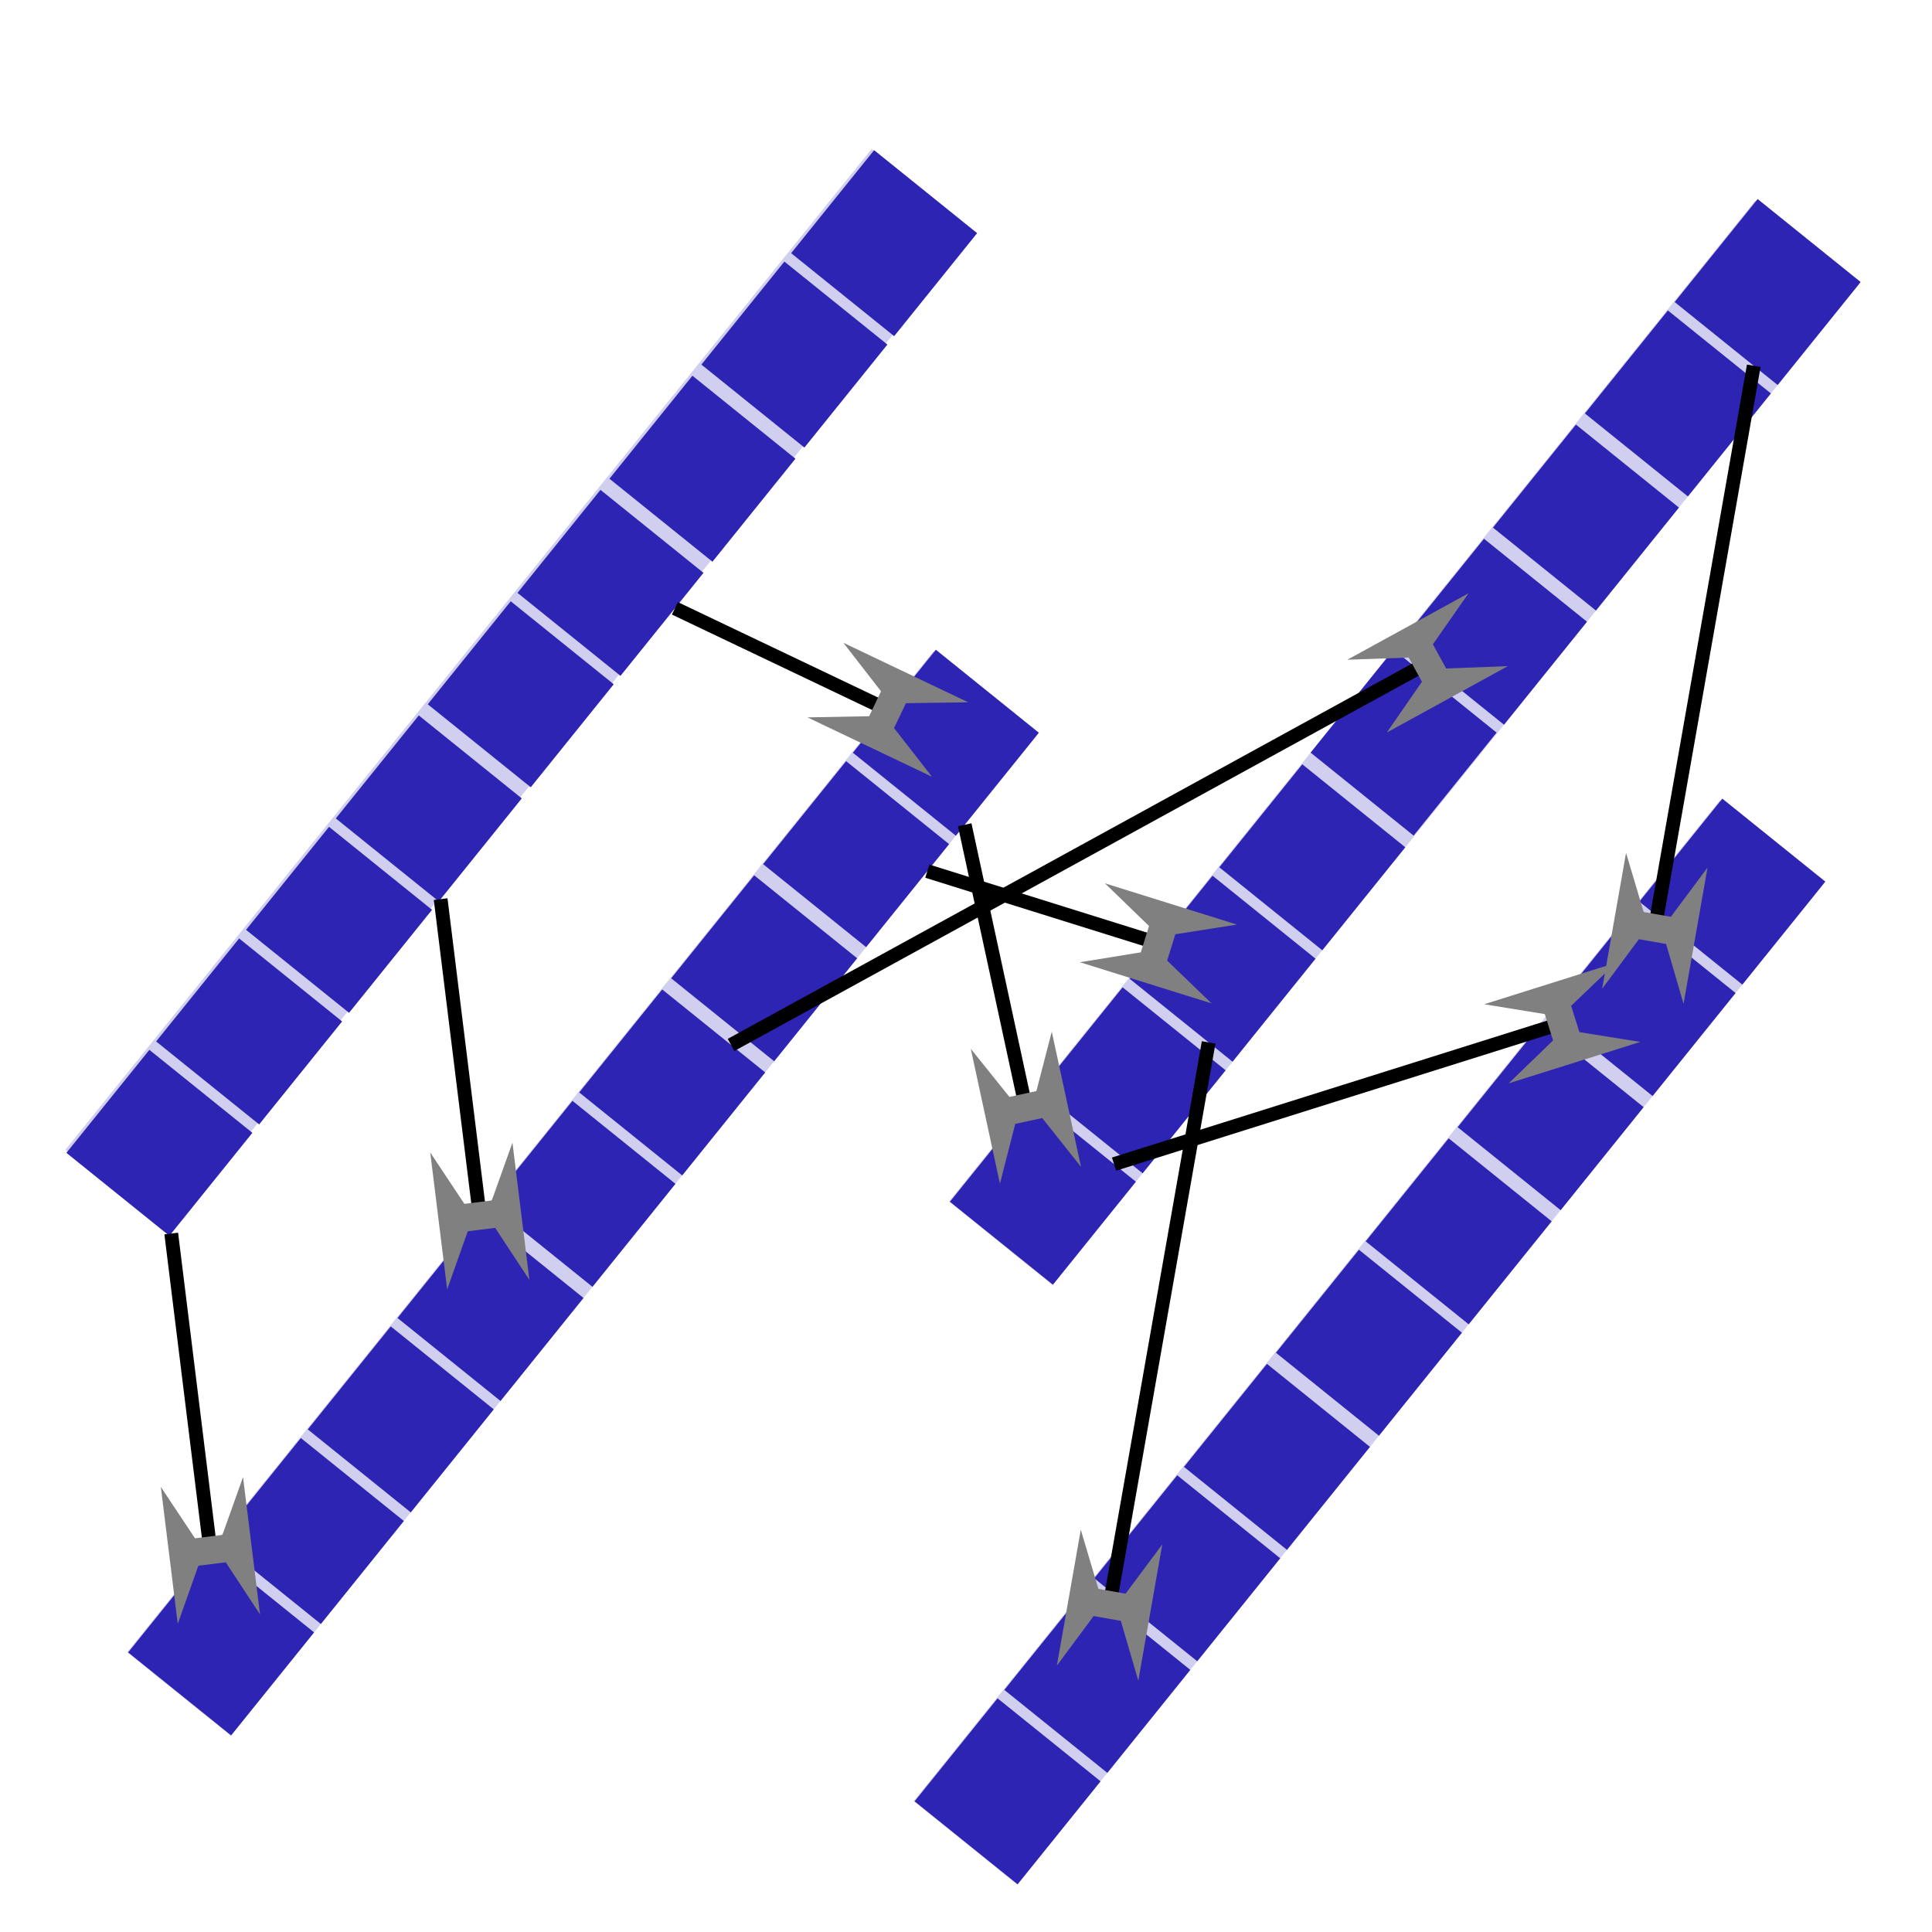
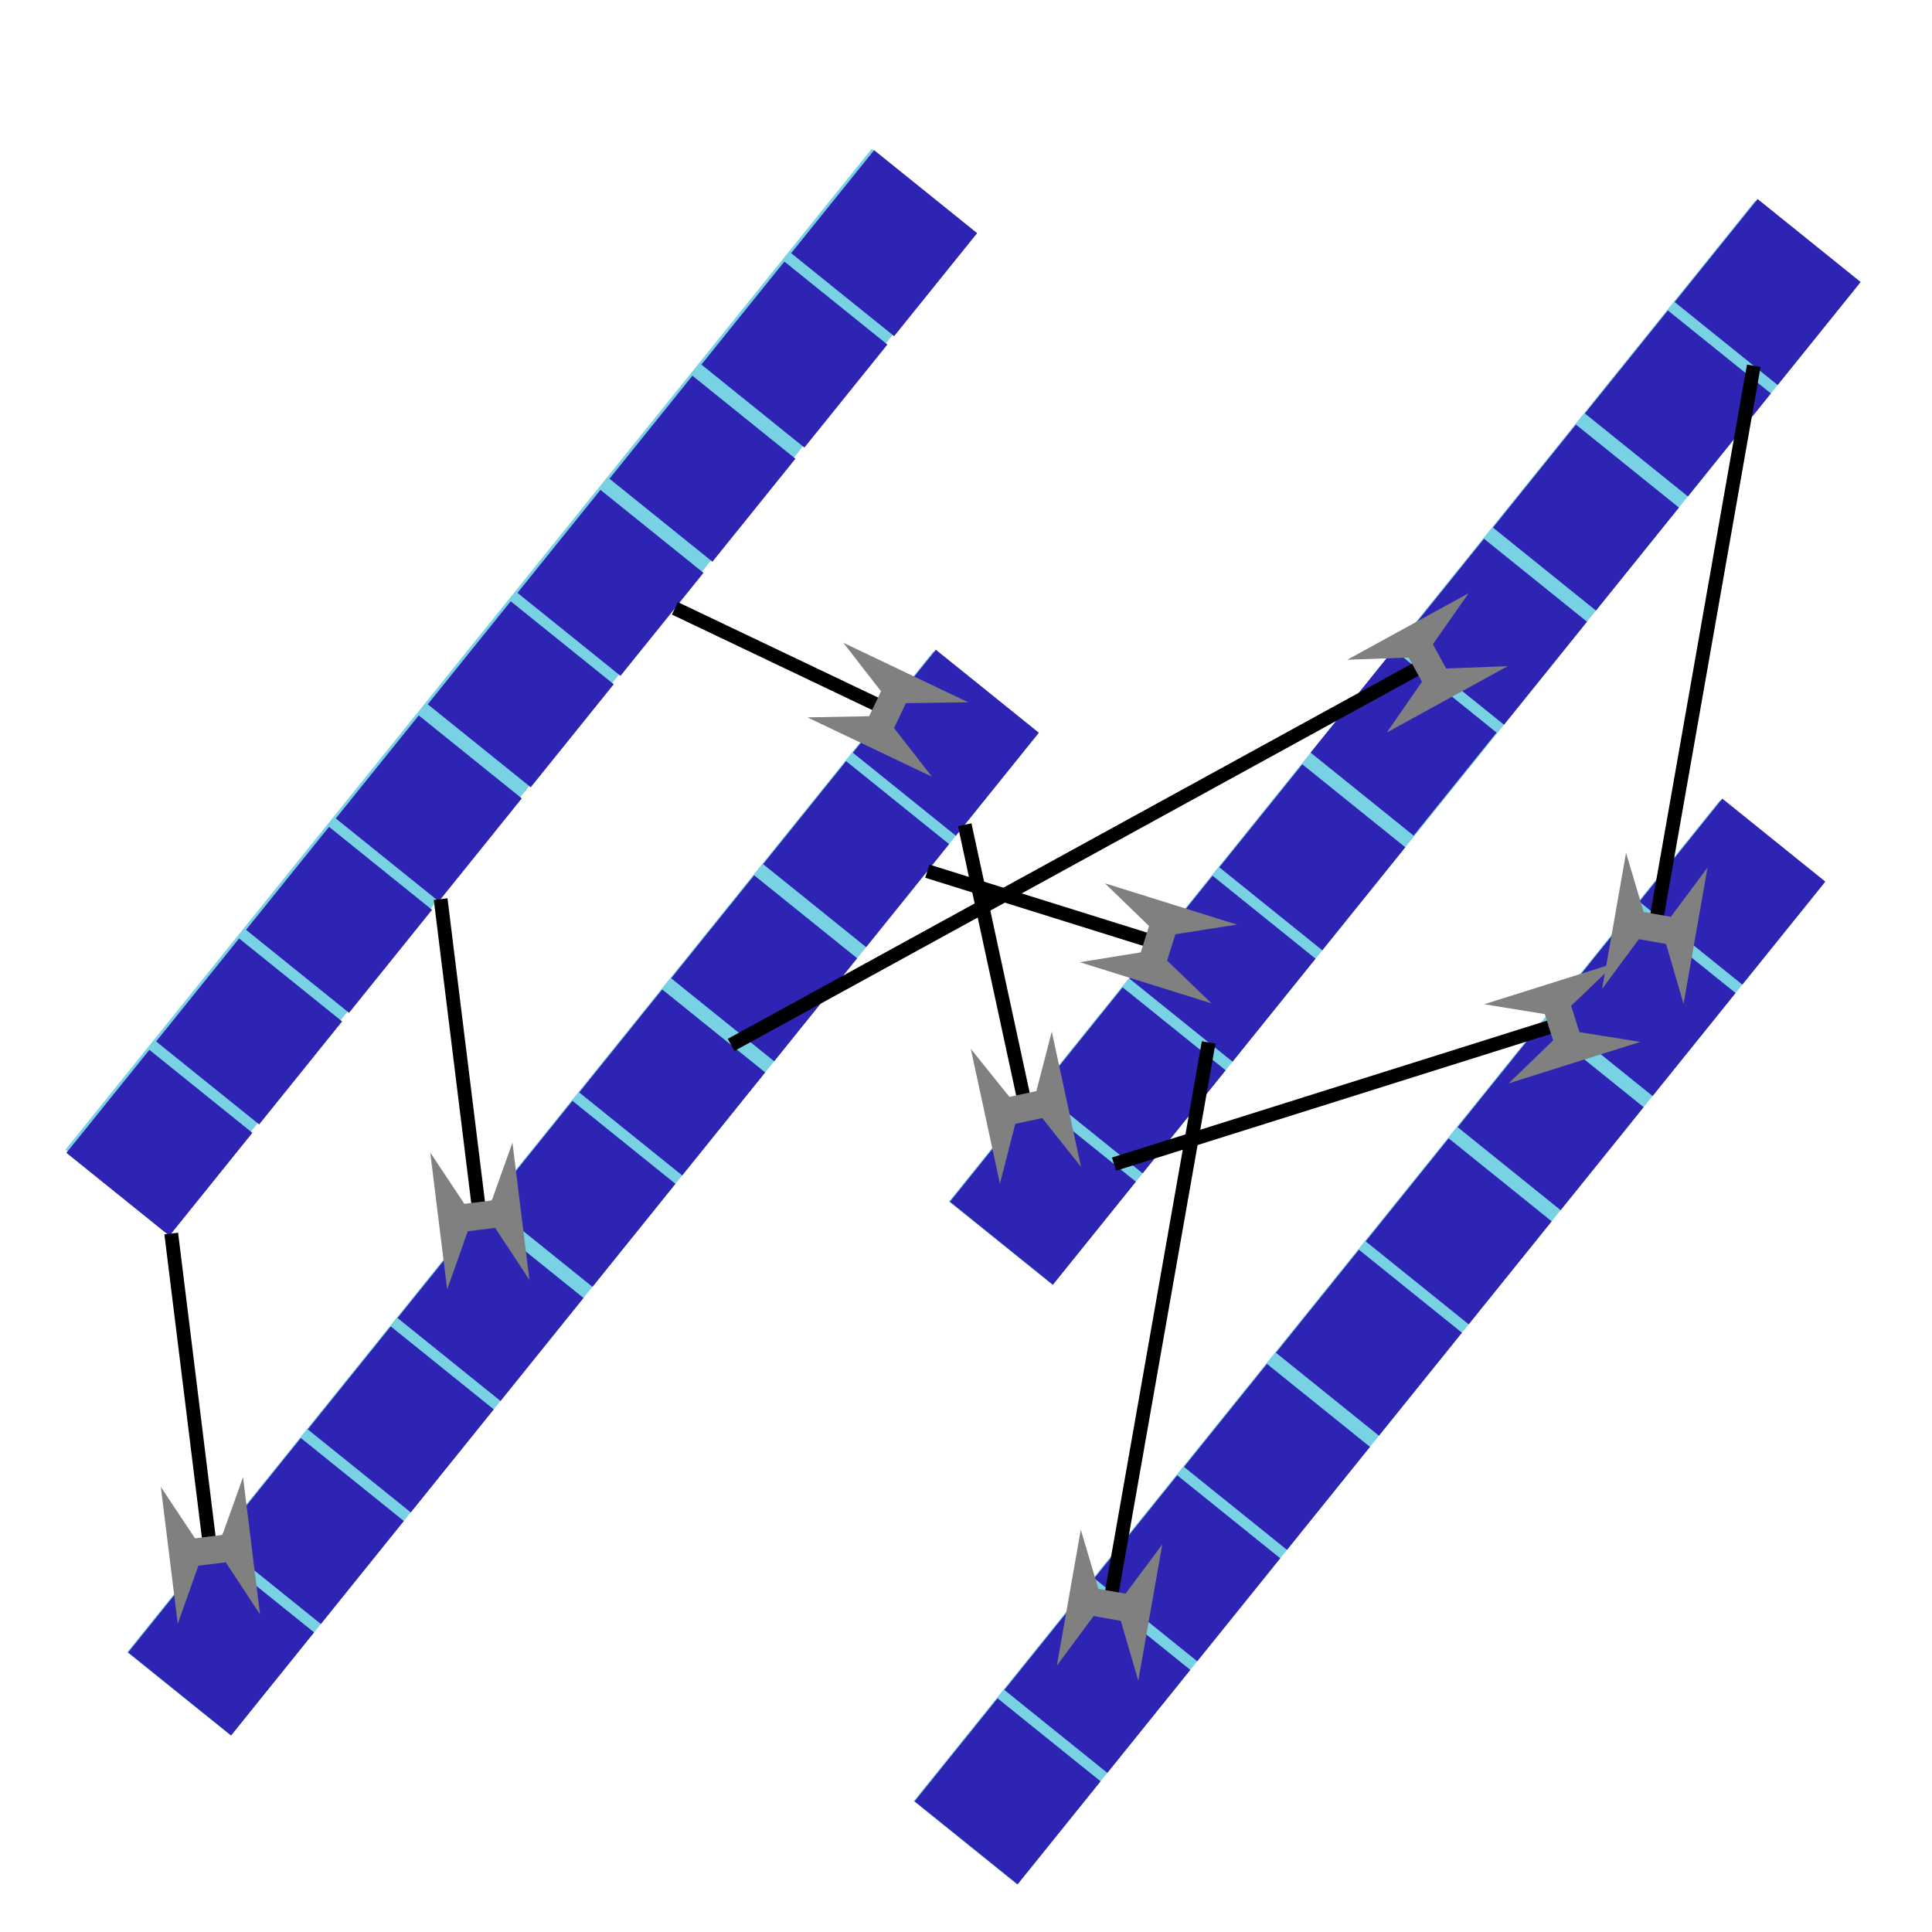
<svg xmlns="http://www.w3.org/2000/svg" width="140mm" height="140mm" viewBox="0 0 140 140" version="1.1" id="svg5">
  <defs id="defs2">
    <marker style="overflow:visible" orient="auto" refY="0" refX="0" id="RazorWire" markerWidth="10.05" markerHeight="6" viewBox="0 0 10.05 6" preserveAspectRatio="xMidYMid">
      <path d="M -1,-1 V 1 L -5,3 H 5 L 1,1 V -1 L 5.05,-3 H -4.975 Z" style="fill:#808080;fill-opacity:1;fill-rule:evenodd;stroke:none;stroke-width:0.8" id="path234" />
    </marker>
    <marker style="overflow:visible" orient="auto" refY="0" refX="0" id="marker8453" markerWidth="10.05" markerHeight="6" viewBox="0 0 10.05 6" preserveAspectRatio="xMidYMid">
      <path d="M -1,-1 V 1 L -5,3 H 5 L 1,1 V -1 L 5.05,-3 H -4.975 Z" style="fill:#808080;fill-opacity:1;fill-rule:evenodd;stroke:none;stroke-width:0.8" id="path8451" />
    </marker>
  </defs>
  <g id="layer1" transform="translate(-30.29609,-77.50959)">
-     <rect style="fill:#2d24b4;fill-opacity:0.218;stroke:#000000;stroke-width:0.849;stroke-linecap:square;stroke-linejoin:bevel;stroke-miterlimit:2.7;stroke-dasharray:0.849, 0.849;stroke-dashoffset:0.085;stroke-opacity:0;paint-order:fill markers stroke;stop-color:#000000" id="rect234-2" width="93.127" height="9.646" x="-103.254" y="128.174" transform="rotate(-51.14609)" />
+     <rect style="fill:#79d2e4;fill-opacity:1;stroke:#000000;stroke-width:0.849;stroke-linecap:square;stroke-linejoin:bevel;stroke-miterlimit:2.7;stroke-dasharray:0.849, 0.849;stroke-dashoffset:0.085;stroke-opacity:0;paint-order:fill markers stroke;stop-color:#000000" id="rect234-2" width="93.127" height="9.646" x="-103.254" y="128.174" transform="rotate(-51.14609)" />
    <rect style="fill:#2d24b4;fill-opacity:1;stroke:#000000;stroke-width:2.415;stroke-linecap:square;stroke-linejoin:bevel;stroke-miterlimit:2.7;stroke-dasharray:2.415, 2.415;stroke-dashoffset:0.242;stroke-opacity:0;paint-order:fill markers stroke;stop-color:#000000" id="rect236-37" width="9.585" height="9.585" x="93.808" y="128.372" transform="matrix(-0.6273369,0.778748,0.778748,0.6273369,0,0)" />
    <rect style="fill:#2d24b4;fill-opacity:1;stroke:#000000;stroke-width:2.415;stroke-linecap:square;stroke-linejoin:bevel;stroke-miterlimit:2.7;stroke-dasharray:2.415, 2.415;stroke-dashoffset:0.242;stroke-opacity:0;paint-order:fill markers stroke;stop-color:#000000" id="rect236-6-5" width="9.585" height="9.585" x="83.442" y="128.372" transform="matrix(-0.6273369,0.778748,0.778748,0.6273369,0,0)" />
    <rect style="fill:#2d24b4;fill-opacity:1;stroke:#000000;stroke-width:2.415;stroke-linecap:square;stroke-linejoin:bevel;stroke-miterlimit:2.7;stroke-dasharray:2.415, 2.415;stroke-dashoffset:0.242;stroke-opacity:0;paint-order:fill markers stroke;stop-color:#000000" id="rect236-2-9" width="9.585" height="9.585" x="73.056" y="128.372" transform="matrix(-0.6273369,0.778748,0.778748,0.6273369,0,0)" />
    <rect style="fill:#2d24b4;fill-opacity:1;stroke:#000000;stroke-width:2.415;stroke-linecap:square;stroke-linejoin:bevel;stroke-miterlimit:2.7;stroke-dasharray:2.415, 2.415;stroke-dashoffset:0.242;stroke-opacity:0;paint-order:fill markers stroke;stop-color:#000000" id="rect236-6-9-22" width="9.585" height="9.585" x="62.689" y="128.372" transform="matrix(-0.6273369,0.778748,0.778748,0.6273369,0,0)" />
    <rect style="fill:#2d24b4;fill-opacity:1;stroke:#000000;stroke-width:2.415;stroke-linecap:square;stroke-linejoin:bevel;stroke-miterlimit:2.7;stroke-dasharray:2.415, 2.415;stroke-dashoffset:0.242;stroke-opacity:0;paint-order:fill markers stroke;stop-color:#000000" id="rect236-2-1-8" width="9.585" height="9.585" x="52.068" y="128.372" transform="matrix(-0.6273369,0.778748,0.778748,0.6273369,0,0)" />
    <rect style="fill:#2d24b4;fill-opacity:1;stroke:#000000;stroke-width:2.415;stroke-linecap:square;stroke-linejoin:bevel;stroke-miterlimit:2.7;stroke-dasharray:2.415, 2.415;stroke-dashoffset:0.242;stroke-opacity:0;paint-order:fill markers stroke;stop-color:#000000" id="rect236-6-9-2-97" width="9.585" height="9.585" x="41.701" y="128.372" transform="matrix(-0.6273369,0.778748,0.778748,0.6273369,0,0)" />
    <rect style="fill:#2d24b4;fill-opacity:1;stroke:#000000;stroke-width:2.415;stroke-linecap:square;stroke-linejoin:bevel;stroke-miterlimit:2.7;stroke-dasharray:2.415, 2.415;stroke-dashoffset:0.242;stroke-opacity:0;paint-order:fill markers stroke;stop-color:#000000" id="rect236-6-9-7-3" width="9.585" height="9.585" x="31.08" y="128.372" transform="matrix(-0.6273369,0.778748,0.778748,0.6273369,0,0)" />
    <rect style="fill:#2d24b4;fill-opacity:1;stroke:#000000;stroke-width:2.415;stroke-linecap:square;stroke-linejoin:bevel;stroke-miterlimit:2.7;stroke-dasharray:2.415, 2.415;stroke-dashoffset:0.242;stroke-opacity:0;paint-order:fill markers stroke;stop-color:#000000" id="rect236-2-1-0-6" width="9.585" height="9.585" x="20.458" y="128.372" transform="matrix(-0.6273369,0.778748,0.778748,0.6273369,0,0)" />
    <rect style="fill:#2d24b4;fill-opacity:1;stroke:#000000;stroke-width:2.415;stroke-linecap:square;stroke-linejoin:bevel;stroke-miterlimit:2.7;stroke-dasharray:2.415, 2.415;stroke-dashoffset:0.242;stroke-opacity:0;paint-order:fill markers stroke;stop-color:#000000" id="rect236-6-9-2-9-1" width="9.585" height="9.585" x="10.092" y="128.372" transform="matrix(-0.6273369,0.778748,0.778748,0.6273369,0,0)" />
-     <rect style="fill:#2d24b4;fill-opacity:0.218;stroke:#000000;stroke-width:0.849;stroke-linecap:square;stroke-linejoin:bevel;stroke-miterlimit:2.7;stroke-dasharray:0.849, 0.849;stroke-dashoffset:0.085;stroke-opacity:0;paint-order:fill markers stroke;stop-color:#000000" id="rect234-2-3" width="93.127" height="9.646" x="-128.809" y="154.503" transform="rotate(-51.14609)" />
+     <rect style="fill:#79d2e4;fill-opacity:1;stroke:#000000;stroke-width:0.849;stroke-linecap:square;stroke-linejoin:bevel;stroke-miterlimit:2.7;stroke-dasharray:0.849, 0.849;stroke-dashoffset:0.085;stroke-opacity:0;paint-order:fill markers stroke;stop-color:#000000" id="rect234-2-3" width="93.127" height="9.646" x="-128.809" y="154.503" transform="rotate(-51.14609)" />
    <rect style="fill:#2d24b4;fill-opacity:1;stroke:#000000;stroke-width:2.415;stroke-linecap:square;stroke-linejoin:bevel;stroke-miterlimit:2.7;stroke-dasharray:2.415, 2.415;stroke-dashoffset:0.242;stroke-opacity:0;paint-order:fill markers stroke;stop-color:#000000" id="rect236-37-6" width="9.585" height="9.585" x="119.194" y="154.565" transform="matrix(-0.6273369,0.778748,0.778748,0.6273369,0,0)" />
    <rect style="fill:#2d24b4;fill-opacity:1;stroke:#000000;stroke-width:2.415;stroke-linecap:square;stroke-linejoin:bevel;stroke-miterlimit:2.7;stroke-dasharray:2.415, 2.415;stroke-dashoffset:0.242;stroke-opacity:0;paint-order:fill markers stroke;stop-color:#000000" id="rect236-6-5-1" width="9.585" height="9.585" x="108.827" y="154.565" transform="matrix(-0.6273369,0.778748,0.778748,0.6273369,0,0)" />
    <rect style="fill:#2d24b4;fill-opacity:1;stroke:#000000;stroke-width:2.415;stroke-linecap:square;stroke-linejoin:bevel;stroke-miterlimit:2.7;stroke-dasharray:2.415, 2.415;stroke-dashoffset:0.242;stroke-opacity:0;paint-order:fill markers stroke;stop-color:#000000" id="rect236-2-9-0" width="9.585" height="9.585" x="98.441" y="154.565" transform="matrix(-0.6273369,0.778748,0.778748,0.6273369,0,0)" />
    <rect style="fill:#2d24b4;fill-opacity:1;stroke:#000000;stroke-width:2.415;stroke-linecap:square;stroke-linejoin:bevel;stroke-miterlimit:2.7;stroke-dasharray:2.415, 2.415;stroke-dashoffset:0.242;stroke-opacity:0;paint-order:fill markers stroke;stop-color:#000000" id="rect236-6-9-22-6" width="9.585" height="9.585" x="88.075" y="154.565" transform="matrix(-0.6273369,0.778748,0.778748,0.6273369,0,0)" />
    <rect style="fill:#2d24b4;fill-opacity:1;stroke:#000000;stroke-width:2.415;stroke-linecap:square;stroke-linejoin:bevel;stroke-miterlimit:2.7;stroke-dasharray:2.415, 2.415;stroke-dashoffset:0.242;stroke-opacity:0;paint-order:fill markers stroke;stop-color:#000000" id="rect236-2-1-8-3" width="9.585" height="9.585" x="77.453" y="154.565" transform="matrix(-0.6273369,0.778748,0.778748,0.6273369,0,0)" />
    <rect style="fill:#2d24b4;fill-opacity:1;stroke:#000000;stroke-width:2.415;stroke-linecap:square;stroke-linejoin:bevel;stroke-miterlimit:2.7;stroke-dasharray:2.415, 2.415;stroke-dashoffset:0.242;stroke-opacity:0;paint-order:fill markers stroke;stop-color:#000000" id="rect236-6-9-2-97-2" width="9.585" height="9.585" x="67.087" y="154.565" transform="matrix(-0.6273369,0.778748,0.778748,0.6273369,0,0)" />
    <rect style="fill:#2d24b4;fill-opacity:1;stroke:#000000;stroke-width:2.415;stroke-linecap:square;stroke-linejoin:bevel;stroke-miterlimit:2.7;stroke-dasharray:2.415, 2.415;stroke-dashoffset:0.242;stroke-opacity:0;paint-order:fill markers stroke;stop-color:#000000" id="rect236-6-9-7-3-0" width="9.585" height="9.585" x="56.465" y="154.565" transform="matrix(-0.6273369,0.778748,0.778748,0.6273369,0,0)" />
    <rect style="fill:#2d24b4;fill-opacity:1;stroke:#000000;stroke-width:2.415;stroke-linecap:square;stroke-linejoin:bevel;stroke-miterlimit:2.7;stroke-dasharray:2.415, 2.415;stroke-dashoffset:0.242;stroke-opacity:0;paint-order:fill markers stroke;stop-color:#000000" id="rect236-2-1-0-6-6" width="9.585" height="9.585" x="45.844" y="154.565" transform="matrix(-0.6273369,0.778748,0.778748,0.6273369,0,0)" />
    <rect style="fill:#2d24b4;fill-opacity:1;stroke:#000000;stroke-width:2.415;stroke-linecap:square;stroke-linejoin:bevel;stroke-miterlimit:2.7;stroke-dasharray:2.415, 2.415;stroke-dashoffset:0.242;stroke-opacity:0;paint-order:fill markers stroke;stop-color:#000000" id="rect236-6-9-2-9-1-1" width="9.585" height="9.585" x="35.477" y="154.565" transform="matrix(-0.6273369,0.778748,0.778748,0.6273369,0,0)" />
-     <rect style="fill:#2d24b4;fill-opacity:0.218;stroke:#000000;stroke-width:0.849;stroke-linecap:square;stroke-linejoin:bevel;stroke-miterlimit:2.7;stroke-dasharray:0.849, 0.849;stroke-dashoffset:0.085;stroke-opacity:0;paint-order:fill markers stroke;stop-color:#000000" id="rect234-2-5" width="93.127" height="9.646" x="-66.018" y="180.39" transform="rotate(-51.14609)" />
+     <rect style="fill:#79d2e4;fill-opacity:1;stroke:#000000;stroke-width:0.849;stroke-linecap:square;stroke-linejoin:bevel;stroke-miterlimit:2.7;stroke-dasharray:0.849, 0.849;stroke-dashoffset:0.085;stroke-opacity:0;paint-order:fill markers stroke;stop-color:#000000" id="rect234-2-5" width="93.127" height="9.646" x="-66.018" y="180.39" transform="rotate(-51.14609)" />
    <rect style="fill:#2d24b4;fill-opacity:1;stroke:#000000;stroke-width:2.415;stroke-linecap:square;stroke-linejoin:bevel;stroke-miterlimit:2.7;stroke-dasharray:2.415, 2.415;stroke-dashoffset:0.242;stroke-opacity:0;paint-order:fill markers stroke;stop-color:#000000" id="rect236-37-5" width="9.585" height="9.585" x="56.403" y="180.451" transform="matrix(-0.6273369,0.778748,0.778748,0.6273369,0,0)" />
    <rect style="fill:#2d24b4;fill-opacity:1;stroke:#000000;stroke-width:2.415;stroke-linecap:square;stroke-linejoin:bevel;stroke-miterlimit:2.7;stroke-dasharray:2.415, 2.415;stroke-dashoffset:0.242;stroke-opacity:0;paint-order:fill markers stroke;stop-color:#000000" id="rect236-6-5-4" width="9.585" height="9.585" x="46.037" y="180.451" transform="matrix(-0.6273369,0.778748,0.778748,0.6273369,0,0)" />
    <rect style="fill:#2d24b4;fill-opacity:1;stroke:#000000;stroke-width:2.415;stroke-linecap:square;stroke-linejoin:bevel;stroke-miterlimit:2.7;stroke-dasharray:2.415, 2.415;stroke-dashoffset:0.242;stroke-opacity:0;paint-order:fill markers stroke;stop-color:#000000" id="rect236-2-9-7" width="9.585" height="9.585" x="35.651" y="180.451" transform="matrix(-0.6273369,0.778748,0.778748,0.6273369,0,0)" />
    <rect style="fill:#2d24b4;fill-opacity:1;stroke:#000000;stroke-width:2.415;stroke-linecap:square;stroke-linejoin:bevel;stroke-miterlimit:2.7;stroke-dasharray:2.415, 2.415;stroke-dashoffset:0.242;stroke-opacity:0;paint-order:fill markers stroke;stop-color:#000000" id="rect236-6-9-22-65" width="9.585" height="9.585" x="25.284" y="180.451" transform="matrix(-0.6273369,0.778748,0.778748,0.6273369,0,0)" />
    <rect style="fill:#2d24b4;fill-opacity:1;stroke:#000000;stroke-width:2.415;stroke-linecap:square;stroke-linejoin:bevel;stroke-miterlimit:2.7;stroke-dasharray:2.415, 2.415;stroke-dashoffset:0.242;stroke-opacity:0;paint-order:fill markers stroke;stop-color:#000000" id="rect236-2-1-8-6" width="9.585" height="9.585" x="14.662" y="180.39" transform="matrix(-0.6273369,0.778748,0.778748,0.6273369,0,0)" />
    <rect style="fill:#2d24b4;fill-opacity:1;stroke:#000000;stroke-width:2.415;stroke-linecap:square;stroke-linejoin:bevel;stroke-miterlimit:2.7;stroke-dasharray:2.415, 2.415;stroke-dashoffset:0.242;stroke-opacity:0;paint-order:fill markers stroke;stop-color:#000000" id="rect236-6-9-2-97-9" width="9.585" height="9.585" x="4.296" y="180.451" transform="matrix(-0.6273369,0.778748,0.778748,0.6273369,0,0)" />
    <rect style="fill:#2d24b4;fill-opacity:1;stroke:#000000;stroke-width:2.415;stroke-linecap:square;stroke-linejoin:bevel;stroke-miterlimit:2.7;stroke-dasharray:2.415, 2.415;stroke-dashoffset:0.242;stroke-opacity:0;paint-order:fill markers stroke;stop-color:#000000" id="rect236-6-9-7-3-3" width="9.585" height="9.585" x="-6.326" y="180.451" transform="matrix(-0.6273369,0.778748,0.778748,0.6273369,0,0)" />
    <rect style="fill:#2d24b4;fill-opacity:1;stroke:#000000;stroke-width:2.415;stroke-linecap:square;stroke-linejoin:bevel;stroke-miterlimit:2.7;stroke-dasharray:2.415, 2.415;stroke-dashoffset:0.242;stroke-opacity:0;paint-order:fill markers stroke;stop-color:#000000" id="rect236-2-1-0-6-7" width="9.585" height="9.585" x="-16.947" y="180.451" transform="matrix(-0.6273369,0.778748,0.778748,0.6273369,0,0)" />
    <rect style="fill:#2d24b4;fill-opacity:1;stroke:#000000;stroke-width:2.415;stroke-linecap:square;stroke-linejoin:bevel;stroke-miterlimit:2.7;stroke-dasharray:2.415, 2.415;stroke-dashoffset:0.242;stroke-opacity:0;paint-order:fill markers stroke;stop-color:#000000" id="rect236-6-9-2-9-1-4" width="9.585" height="9.585" x="-27.314" y="180.451" transform="matrix(-0.6273369,0.778748,0.778748,0.6273369,0,0)" />
    <path style="fill:none;fill-rule:evenodd;stroke:#000000;stroke-width:1;stroke-linecap:butt;stroke-linejoin:miter;stroke-dasharray:none;stroke-opacity:1;marker-end:url(#RazorWire)" d="m 42.705,166.897 2.836,22.954" id="path1213" />
    <path style="fill:none;fill-rule:evenodd;stroke:#000000;stroke-width:1;stroke-linecap:butt;stroke-linejoin:miter;stroke-dasharray:none;stroke-opacity:1;marker-end:url(#RazorWire)" d="m 79.201,121.592 15.409,7.345" id="path1215" />
    <path style="fill:none;fill-rule:evenodd;stroke:#000000;stroke-width:1;stroke-linecap:butt;stroke-linejoin:miter;stroke-dasharray:none;stroke-opacity:1;marker-end:url(#RazorWire)" d="m 62.227,142.663 2.836,22.953" id="path426" />
    <path style="fill:none;fill-rule:evenodd;stroke:#000000;stroke-width:1;stroke-linecap:butt;stroke-linejoin:miter;stroke-dasharray:none;stroke-opacity:1;marker-end:url(#RazorWire)" d="m 97.493,140.637 16.722,5.228" id="path430" />
    <path style="fill:none;fill-rule:evenodd;stroke:#000000;stroke-width:1;stroke-linecap:butt;stroke-linejoin:miter;stroke-dasharray:none;stroke-opacity:1;marker-end:url(#marker8453)" d="m 100.203,137.273 4.428,20.489" id="path432" />
-     <rect style="fill:#2d24b4;fill-opacity:0.218;stroke:#000000;stroke-width:0.849;stroke-linecap:square;stroke-linejoin:bevel;stroke-miterlimit:2.7;stroke-dasharray:0.849, 0.849;stroke-dashoffset:0.085;stroke-opacity:0;paint-order:fill markers stroke;stop-color:#000000" id="rect234-2-5-8" width="93.127" height="9.646" x="-101.459" y="205.654" transform="rotate(-51.14609)" />
+     <rect style="fill:#79d2e4;fill-opacity:1;stroke:#000000;stroke-width:0.849;stroke-linecap:square;stroke-linejoin:bevel;stroke-miterlimit:2.7;stroke-dasharray:0.849, 0.849;stroke-dashoffset:0.085;stroke-opacity:0;paint-order:fill markers stroke;stop-color:#000000" id="rect234-2-5-8" width="93.127" height="9.646" x="-101.459" y="205.654" transform="rotate(-51.14609)" />
    <rect style="fill:#2d24b4;fill-opacity:1;stroke:#000000;stroke-width:2.415;stroke-linecap:square;stroke-linejoin:bevel;stroke-miterlimit:2.7;stroke-dasharray:2.415, 2.415;stroke-dashoffset:0.242;stroke-opacity:0;paint-order:fill markers stroke;stop-color:#000000" id="rect236-37-5-9" width="9.585" height="9.585" x="91.844" y="205.715" transform="matrix(-0.6273369,0.778748,0.778748,0.6273369,0,0)" />
    <rect style="fill:#2d24b4;fill-opacity:1;stroke:#000000;stroke-width:2.415;stroke-linecap:square;stroke-linejoin:bevel;stroke-miterlimit:2.7;stroke-dasharray:2.415, 2.415;stroke-dashoffset:0.242;stroke-opacity:0;paint-order:fill markers stroke;stop-color:#000000" id="rect236-6-5-4-7" width="9.585" height="9.585" x="81.477" y="205.715" transform="matrix(-0.6273369,0.778748,0.778748,0.6273369,0,0)" />
    <rect style="fill:#2d24b4;fill-opacity:1;stroke:#000000;stroke-width:2.415;stroke-linecap:square;stroke-linejoin:bevel;stroke-miterlimit:2.7;stroke-dasharray:2.415, 2.415;stroke-dashoffset:0.242;stroke-opacity:0;paint-order:fill markers stroke;stop-color:#000000" id="rect236-2-9-7-3" width="9.585" height="9.585" x="71.091" y="205.715" transform="matrix(-0.6273369,0.778748,0.778748,0.6273369,0,0)" />
    <rect style="fill:#2d24b4;fill-opacity:1;stroke:#000000;stroke-width:2.415;stroke-linecap:square;stroke-linejoin:bevel;stroke-miterlimit:2.7;stroke-dasharray:2.415, 2.415;stroke-dashoffset:0.242;stroke-opacity:0;paint-order:fill markers stroke;stop-color:#000000" id="rect236-6-9-22-65-6" width="9.585" height="9.585" x="60.725" y="205.715" transform="matrix(-0.6273369,0.778748,0.778748,0.6273369,0,0)" />
    <rect style="fill:#2d24b4;fill-opacity:1;stroke:#000000;stroke-width:2.415;stroke-linecap:square;stroke-linejoin:bevel;stroke-miterlimit:2.7;stroke-dasharray:2.415, 2.415;stroke-dashoffset:0.242;stroke-opacity:0;paint-order:fill markers stroke;stop-color:#000000" id="rect236-2-1-8-6-1" width="9.585" height="9.585" x="50.103" y="205.715" transform="matrix(-0.6273369,0.778748,0.778748,0.6273369,0,0)" />
    <rect style="fill:#2d24b4;fill-opacity:1;stroke:#000000;stroke-width:2.415;stroke-linecap:square;stroke-linejoin:bevel;stroke-miterlimit:2.7;stroke-dasharray:2.415, 2.415;stroke-dashoffset:0.242;stroke-opacity:0;paint-order:fill markers stroke;stop-color:#000000" id="rect236-6-9-2-97-9-2" width="9.585" height="9.585" x="39.737" y="205.715" transform="matrix(-0.6273369,0.778748,0.778748,0.6273369,0,0)" />
    <rect style="fill:#2d24b4;fill-opacity:1;stroke:#000000;stroke-width:2.415;stroke-linecap:square;stroke-linejoin:bevel;stroke-miterlimit:2.7;stroke-dasharray:2.415, 2.415;stroke-dashoffset:0.242;stroke-opacity:0;paint-order:fill markers stroke;stop-color:#000000" id="rect236-6-9-7-3-3-9" width="9.585" height="9.585" x="29.115" y="205.715" transform="matrix(-0.6273369,0.778748,0.778748,0.6273369,0,0)" />
    <rect style="fill:#2d24b4;fill-opacity:1;stroke:#000000;stroke-width:2.415;stroke-linecap:square;stroke-linejoin:bevel;stroke-miterlimit:2.7;stroke-dasharray:2.415, 2.415;stroke-dashoffset:0.242;stroke-opacity:0;paint-order:fill markers stroke;stop-color:#000000" id="rect236-2-1-0-6-7-3" width="9.585" height="9.585" x="18.494" y="205.715" transform="matrix(-0.6273369,0.778748,0.778748,0.6273369,0,0)" />
    <rect style="fill:#2d24b4;fill-opacity:1;stroke:#000000;stroke-width:2.415;stroke-linecap:square;stroke-linejoin:bevel;stroke-miterlimit:2.7;stroke-dasharray:2.415, 2.415;stroke-dashoffset:0.242;stroke-opacity:0;paint-order:fill markers stroke;stop-color:#000000" id="rect236-6-9-2-9-1-4-1" width="9.585" height="9.585" x="8.127" y="205.715" transform="matrix(-0.6273369,0.778748,0.778748,0.6273369,0,0)" />
    <path style="fill:none;fill-rule:evenodd;stroke:#000000;stroke-width:1;stroke-linecap:butt;stroke-linejoin:miter;stroke-dasharray:none;stroke-opacity:1;marker-end:url(#marker8453)" d="M 83.272,153.228 133.732,125.555" id="path434" />
    <path style="fill:none;fill-rule:evenodd;stroke:#000000;stroke-width:1;stroke-linecap:butt;stroke-linejoin:miter;stroke-dasharray:none;stroke-opacity:1;marker-end:url(#marker8453)" d="m 157.38,104.015 -7.166,40.741" id="path981" />
    <path style="fill:none;fill-rule:evenodd;stroke:#000000;stroke-width:1;stroke-linecap:butt;stroke-linejoin:miter;stroke-dasharray:none;stroke-opacity:1;marker-end:url(#marker8453)" d="M 111.023,161.865 143.492,151.649" id="path985" />
    <path style="fill:none;fill-rule:evenodd;stroke:#000000;stroke-width:1;stroke-linecap:butt;stroke-linejoin:miter;stroke-dasharray:none;stroke-opacity:1;marker-end:url(#marker8453)" d="m 117.879,153.047 -7.177,40.757" id="path1001" />
  </g>
</svg>
